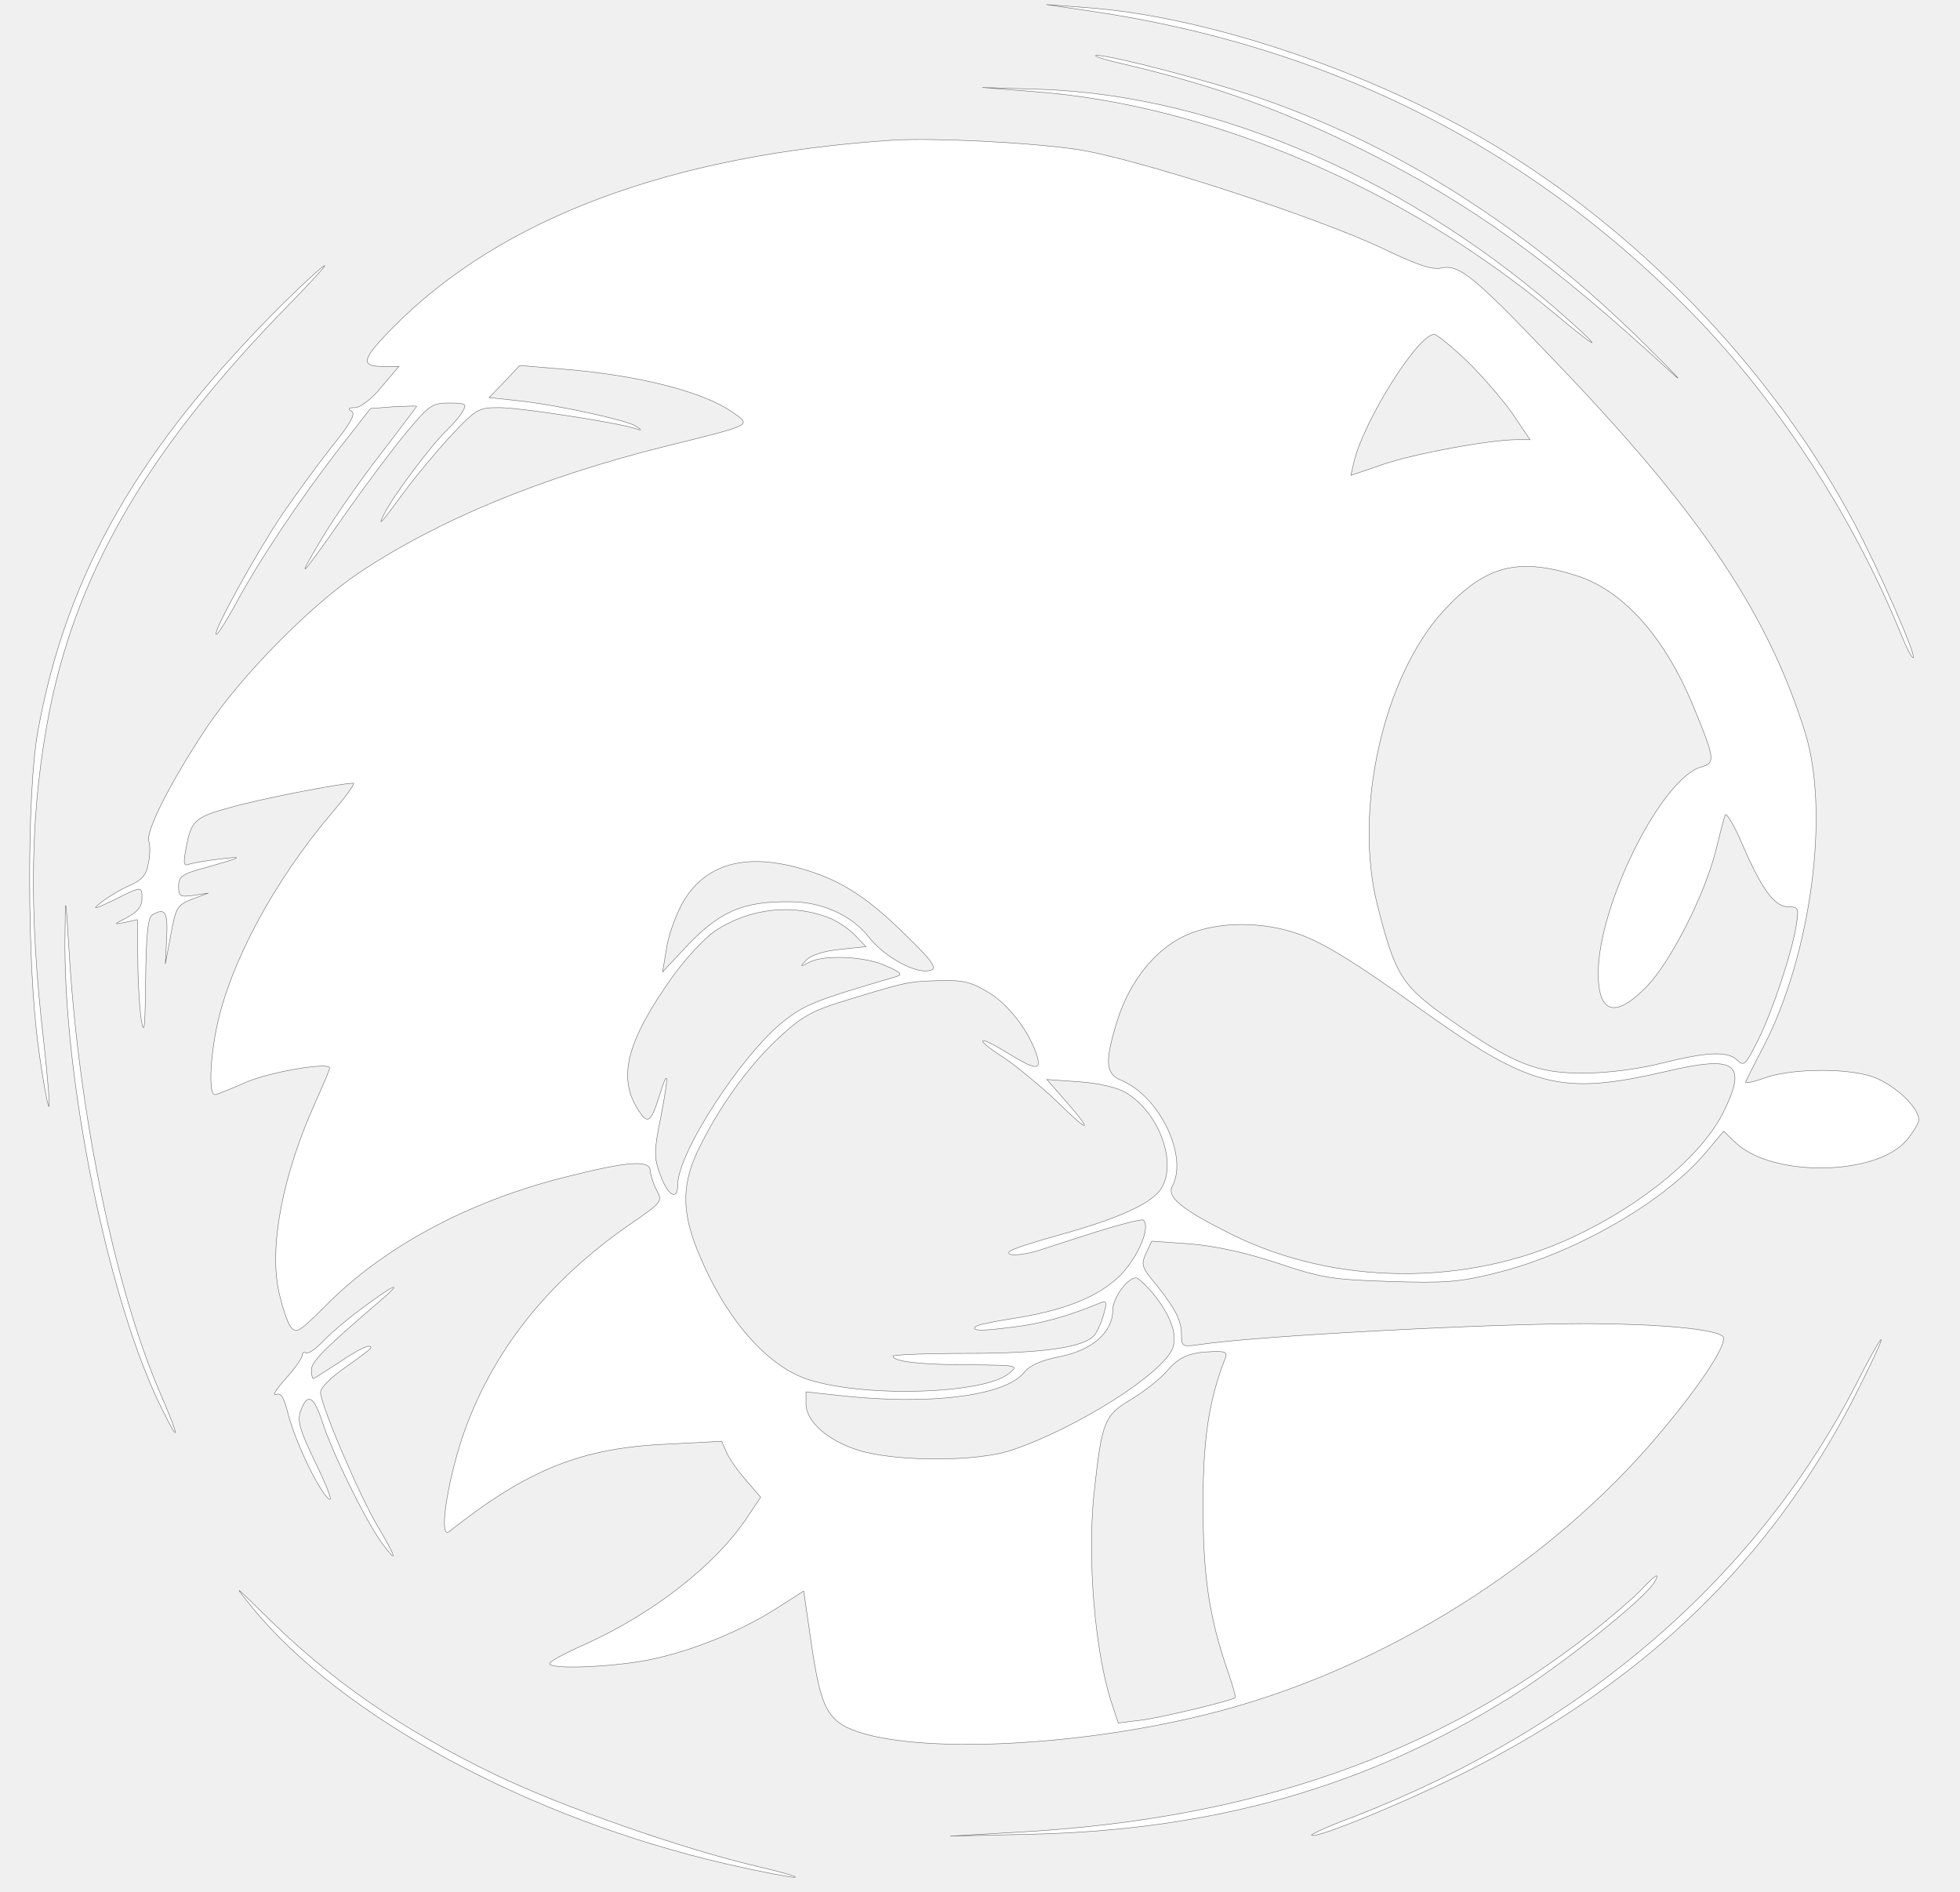
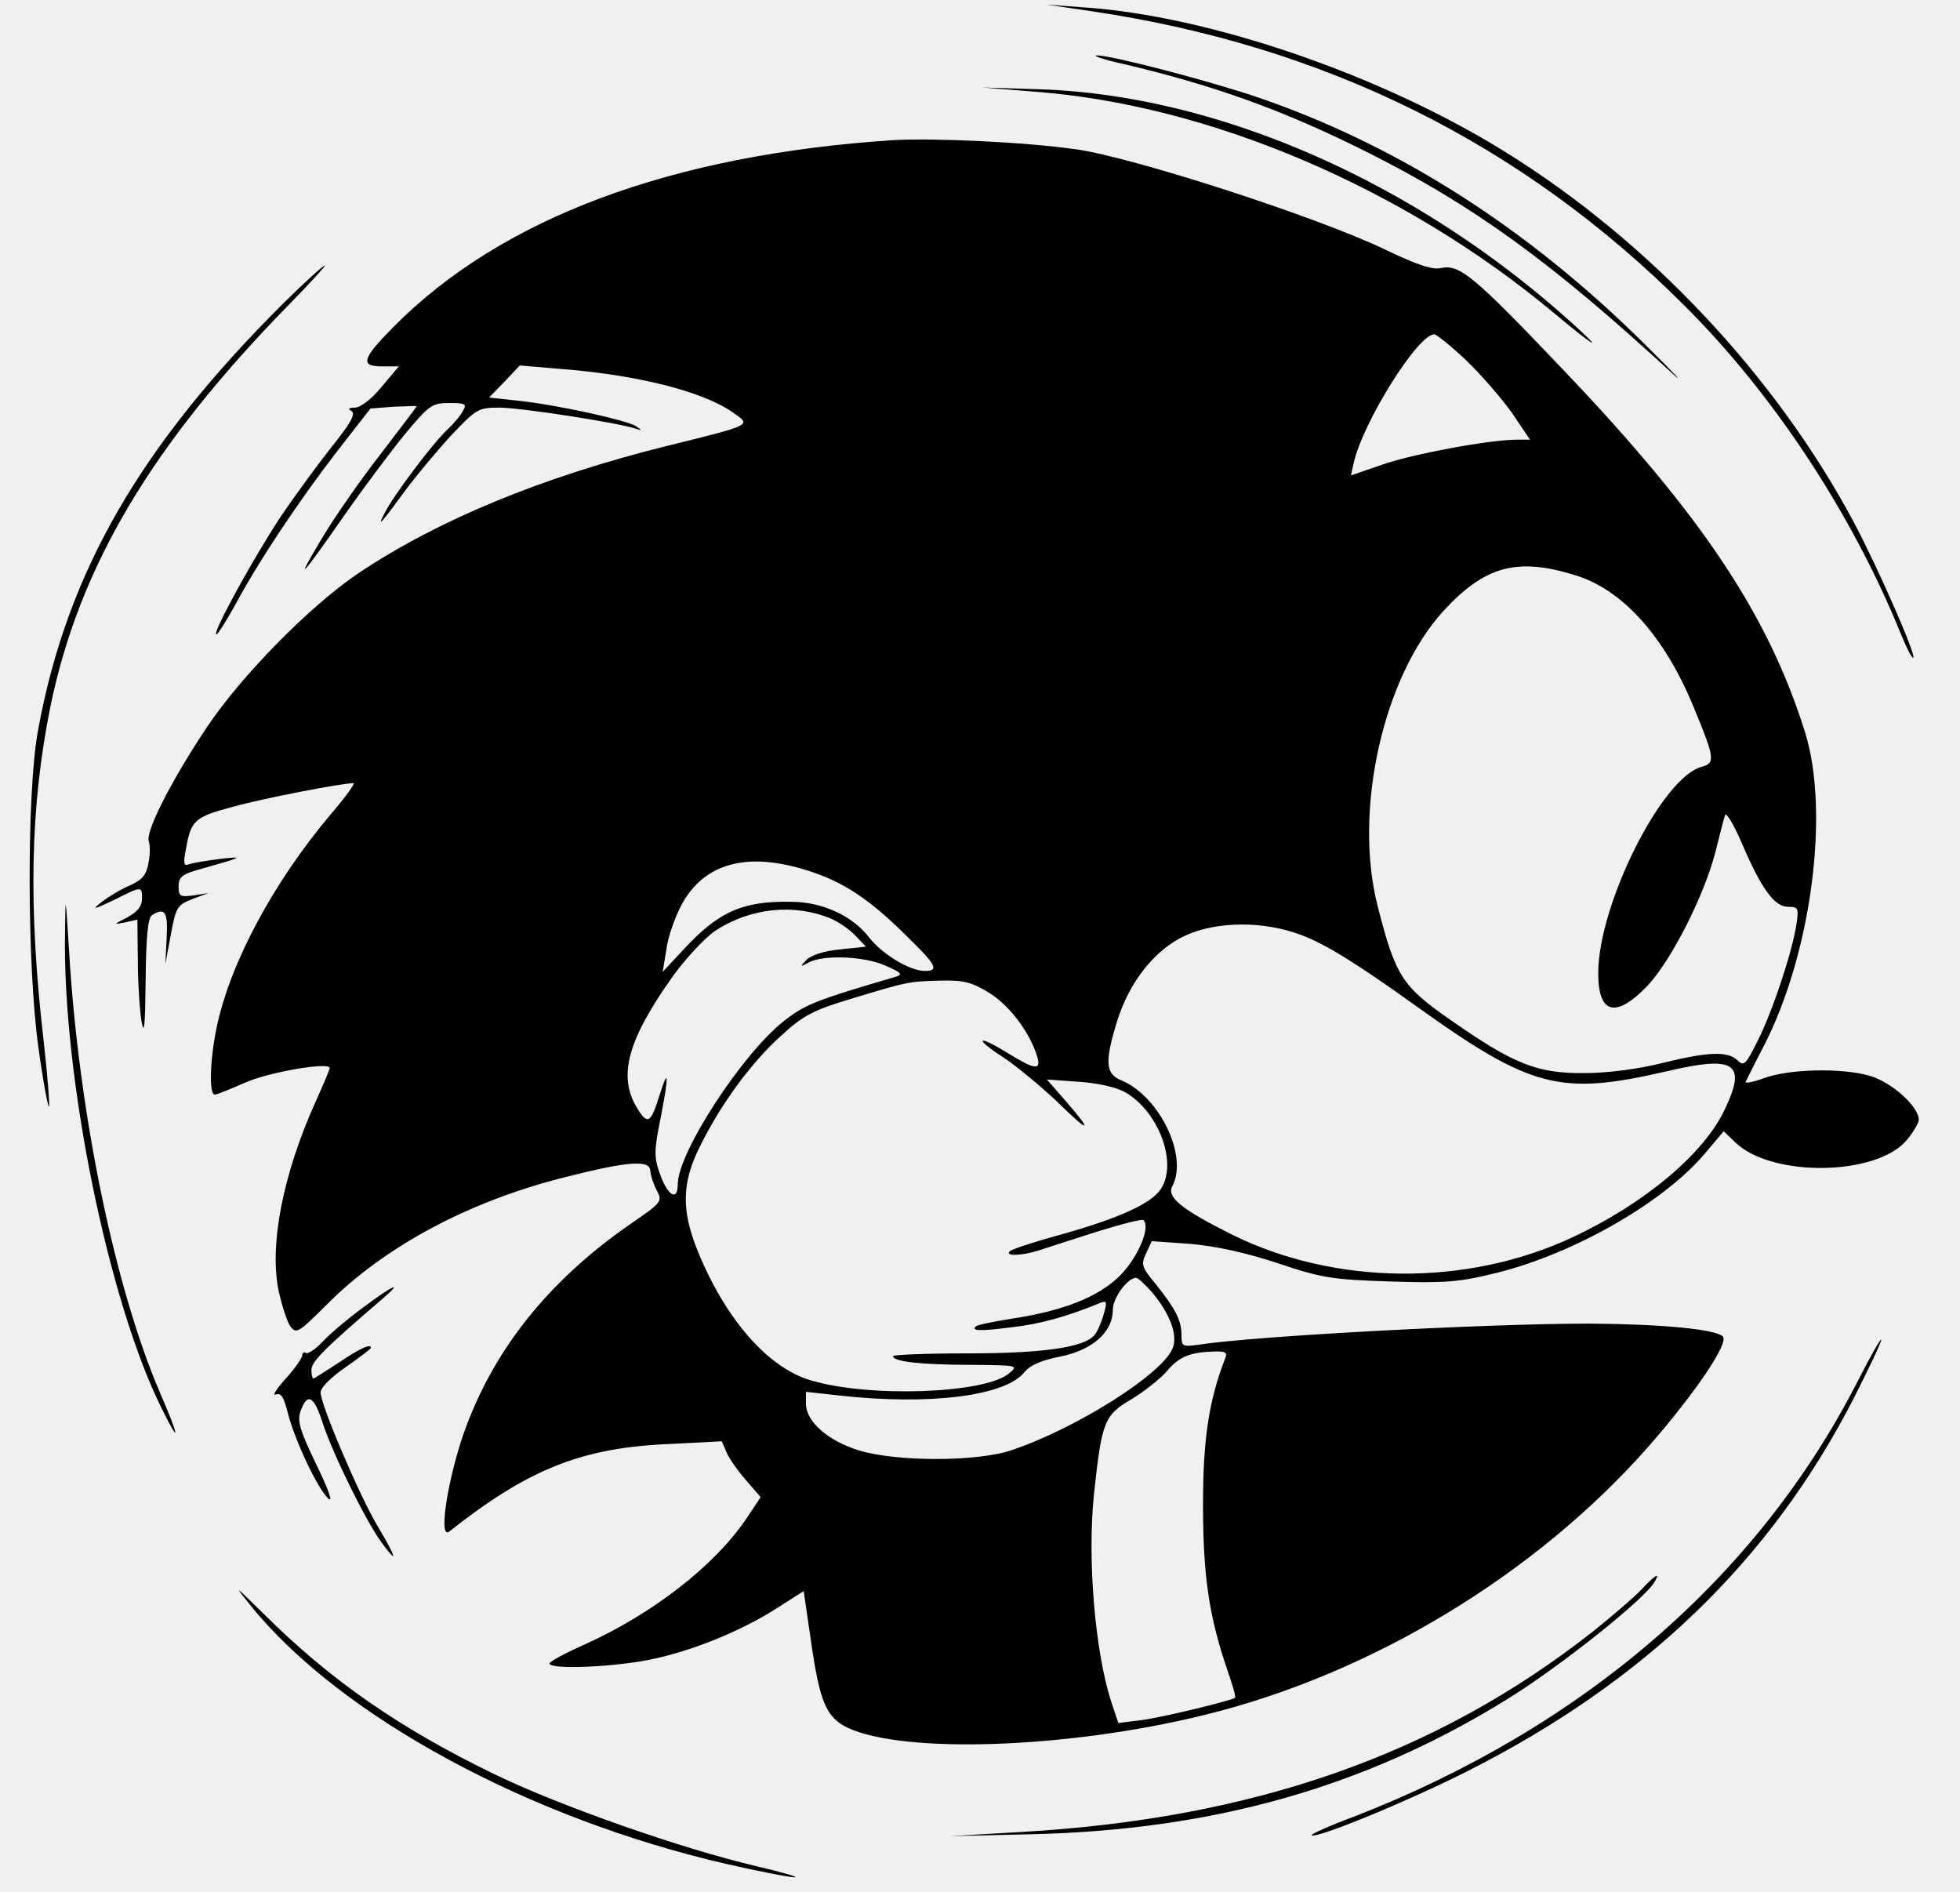
- <svg xmlns="http://www.w3.org/2000/svg" height="413pt" preserveAspectRatio="xMidYMid meet" style="" version="1.0" viewBox="0 0 428 413" width="428pt">
-   <g fill="#ffffff" stroke="#666666" transform="translate(0,413) scale(0.1,-0.1)">
-     <path d="M2380 4106 c513 -75 946 -290 1301 -646 193 -193 363 -452 469 -712 13 -32 25 -56 28 -54 6 7 -76 194 -130 296 -171 320 -447 613 -759 807 -271 169 -649 299 -924 317 l-80 6 95 -14z" style="" />
-     <path d="M2450 3991 c201 -47 353 -102 533 -192 232 -116 402 -239 663 -479 39 -36 13 -8 -58 62 -255 252 -538 432 -843 536 -106 36 -321 92 -350 91 -11 0 14 -9 55 -18z" style="" />
-     <path d="M2257 3930 c382 -28 809 -210 1137 -484 92 -77 112 -87 35 -18 -339 305 -769 494 -1157 507 l-127 4 112 -9z" style="" />
-     <path d="M1950 3824 c-485 -32 -856 -170 -1092 -409 -68 -69 -72 -85 -23 -85 l36 0 -38 -45 c-21 -26 -46 -45 -58 -45 -14 0 -16 -3 -7 -8 9 -6 -3 -27 -44 -78 -30 -38 -79 -105 -109 -149 -58 -87 -150 -254 -143 -260 2 -3 21 27 42 65 51 95 139 227 224 337 l71 91 51 4 c27 1 50 2 50 1 0 -1 -35 -47 -77 -102 -43 -55 -102 -139 -131 -188 -61 -102 -46 -86 55 59 40 57 97 133 128 171 52 62 58 67 96 67 35 0 39 -2 30 -17 -5 -10 -21 -29 -36 -43 -30 -28 -116 -142 -135 -180 -17 -33 -10 -26 42 45 24 33 70 88 102 123 56 59 60 62 106 62 46 0 253 -32 295 -45 18 -6 18 -5 3 5 -22 13 -171 46 -256 55 l-64 7 34 35 33 35 83 -7 c174 -13 318 -50 383 -96 40 -28 44 -26 -146 -73 -273 -68 -500 -162 -673 -278 -105 -71 -255 -223 -331 -337 -78 -117 -134 -228 -126 -248 3 -9 3 -30 -1 -48 -4 -25 -14 -37 -42 -49 -21 -9 -48 -26 -62 -37 -20 -16 -15 -15 27 5 64 32 63 32 63 3 0 -16 -10 -28 -32 -40 -31 -16 -31 -16 -5 -11 l27 6 1 -88 c0 -49 4 -109 8 -134 6 -33 8 -9 9 89 1 98 5 137 14 143 28 17 35 8 32 -49 l-3 -58 12 64 c11 60 14 65 47 78 l35 13 -32 -5 c-30 -4 -33 -2 -33 20 0 21 8 27 57 40 32 9 63 18 68 21 15 6 -85 -7 -102 -13 -12 -5 -13 2 -7 33 11 63 19 70 101 92 68 19 239 52 265 52 4 0 -17 -30 -49 -67 -125 -148 -219 -323 -249 -462 -16 -75 -18 -151 -5 -151 5 0 34 12 66 26 51 23 185 46 185 32 0 -3 -14 -36 -31 -74 -71 -157 -102 -314 -80 -415 7 -31 18 -65 25 -75 13 -17 18 -14 78 46 127 128 311 227 523 280 138 35 185 38 185 13 1 -10 7 -29 14 -42 13 -24 12 -26 -58 -74 -182 -126 -304 -281 -367 -467 -34 -104 -51 -222 -28 -204 172 136 289 183 479 191 l116 6 11 -25 c6 -14 26 -42 43 -61 l31 -36 -32 -48 c-70 -103 -205 -207 -351 -273 -43 -19 -78 -38 -78 -42 0 -14 138 -8 218 8 94 19 201 63 279 113 l58 37 16 -110 c19 -132 33 -165 79 -188 122 -58 481 -46 778 27 366 89 727 308 973 588 102 117 175 225 161 239 -16 16 -136 27 -292 28 -222 0 -730 -27 -852 -46 -36 -5 -38 -4 -38 21 0 32 -13 57 -56 111 -31 37 -33 43 -21 68 l12 26 85 -6 c56 -5 120 -19 190 -42 95 -32 118 -36 245 -40 122 -4 153 -1 230 18 172 42 371 156 461 265 l38 45 26 -25 c80 -76 308 -73 374 6 14 17 26 37 26 44 0 29 -59 82 -107 96 -62 18 -176 15 -231 -5 -24 -9 -42 -12 -40 -8 2 4 19 39 39 77 104 201 145 510 91 685 -80 256 -224 473 -526 790 -196 206 -228 233 -268 225 -19 -5 -52 6 -121 39 -149 72 -551 202 -677 220 -113 16 -311 25 -400 20z m1252 -481 c33 -32 78 -84 100 -115 l39 -58 -28 0 c-60 0 -227 -31 -293 -54 l-70 -24 6 27 c20 89 140 281 176 281 5 0 37 -26 70 -57z m241 -470 c101 -32 192 -133 255 -286 46 -111 48 -123 19 -131 -87 -21 -227 -301 -227 -451 0 -89 38 -99 106 -29 52 54 125 197 150 294 9 36 18 72 21 80 2 8 19 -20 37 -62 43 -100 71 -138 101 -138 22 0 23 -3 18 -37 -9 -61 -53 -193 -85 -256 -26 -52 -30 -56 -44 -42 -21 20 -63 19 -164 -6 -51 -13 -119 -22 -170 -22 -103 -1 -154 19 -294 117 -105 73 -119 96 -158 249 -53 209 13 500 144 643 91 99 162 118 291 77z m-1682 -643 c78 -24 135 -61 216 -141 67 -65 75 -79 43 -79 -33 0 -93 36 -122 73 -37 48 -103 78 -171 78 -106 2 -159 -22 -236 -106 l-44 -47 8 48 c3 27 19 71 33 98 49 91 142 117 273 76z m54 -106 c16 -7 40 -23 53 -37 l23 -24 -57 -6 c-34 -3 -64 -13 -73 -23 -15 -15 -14 -16 6 -5 33 17 123 13 168 -8 34 -15 37 -19 20 -24 -174 -51 -197 -60 -244 -97 -91 -72 -231 -287 -231 -356 0 -38 -22 -25 -39 23 -13 36 -13 51 2 124 18 93 17 111 -3 47 -19 -61 -26 -65 -49 -27 -42 69 -21 148 78 287 28 39 70 84 92 99 77 51 173 61 254 27z m1025 -35 c52 -19 122 -62 250 -154 254 -182 316 -198 550 -144 149 35 175 18 126 -84 -45 -96 -175 -205 -331 -278 -232 -109 -521 -106 -746 6 -108 54 -142 81 -129 105 35 66 -28 196 -111 231 -35 14 -37 40 -10 128 27 88 84 159 151 189 69 31 170 31 250 1z m-678 -128 c44 -28 87 -86 103 -138 9 -31 -5 -29 -65 8 -68 42 -74 32 -7 -11 28 -19 80 -62 115 -95 71 -70 81 -70 20 0 l-42 48 70 -5 c43 -3 83 -12 103 -24 72 -43 113 -154 76 -210 -21 -32 -91 -64 -220 -100 -55 -15 -104 -31 -110 -36 -12 -11 25 -10 61 1 16 5 73 24 127 41 55 17 101 29 104 26 16 -16 -12 -81 -51 -121 -48 -47 -122 -77 -241 -95 -38 -6 -71 -13 -74 -16 -11 -10 9 -11 78 -2 63 7 123 24 193 53 15 6 16 3 8 -25 -5 -18 -14 -38 -20 -45 -22 -27 -113 -40 -277 -40 -90 0 -163 -3 -163 -6 0 -12 62 -19 169 -19 104 -1 106 -1 84 -19 -53 -44 -305 -53 -432 -15 -94 27 -188 135 -248 284 -36 89 -34 150 7 230 46 92 110 179 175 238 49 45 70 56 153 81 125 38 126 38 198 40 50 1 67 -4 106 -28z m354 -653 c39 -47 56 -92 45 -121 -21 -56 -209 -175 -351 -223 -75 -26 -251 -26 -334 -1 -68 21 -116 63 -116 102 l0 26 73 -8 c197 -22 363 -1 404 51 12 15 37 26 78 34 70 14 115 53 115 102 0 26 32 70 51 70 4 0 20 -15 35 -32z m159 -145 c-35 -90 -48 -175 -48 -318 0 -155 13 -244 53 -361 11 -31 19 -59 17 -61 -7 -6 -159 -43 -206 -49 l-49 -6 -16 48 c-35 110 -52 310 -37 453 17 157 22 171 82 206 28 17 62 44 76 60 28 33 50 42 102 44 28 1 32 -2 26 -16z" style="" />
-     <path d="M621 3470 c-314 -312 -475 -589 -538 -935 -25 -134 -24 -515 1 -693 10 -73 21 -131 23 -128 2 2 -3 64 -11 137 -35 299 -30 517 14 736 63 306 221 572 524 881 44 45 78 82 75 82 -4 0 -43 -36 -88 -80z" style="" />
-     <path d="M142 2095 c-6 -318 96 -813 213 -1044 39 -79 37 -60 -6 39 -98 228 -177 609 -198 961 -8 127 -8 129 -9 44z" style="" />
-     <path d="M794 1276 c-33 -24 -72 -57 -88 -74 -16 -17 -33 -29 -38 -26 -4 3 -8 0 -8 -5 0 -6 -16 -29 -36 -51 -20 -22 -30 -38 -22 -35 12 5 18 -6 27 -42 16 -61 65 -164 88 -185 11 -10 0 20 -26 74 -36 74 -42 95 -35 116 15 42 29 35 48 -23 21 -66 95 -217 130 -264 36 -49 32 -33 -9 36 -40 67 -125 266 -125 293 0 10 23 33 55 55 30 21 55 40 55 42 0 10 -24 -1 -70 -32 -29 -19 -54 -35 -56 -35 -2 0 -4 9 -4 19 0 18 29 47 155 155 48 41 23 30 -41 -18z" style="" />
-     <path d="M4057 1115 c-218 -427 -598 -756 -1099 -951 -54 -20 -96 -39 -94 -41 9 -9 210 74 341 140 387 196 659 458 841 810 36 71 64 130 62 132 -2 2 -25 -39 -51 -90z" style="" />
-     <path d="M3584 659 c-16 -17 -65 -59 -109 -94 -341 -267 -739 -406 -1245 -435 l-155 -9 175 4 c400 9 732 103 1043 296 116 72 299 218 320 255 13 22 3 17 -29 -17z" style="" />
-     <path d="M550 621 c196 -240 606 -462 1037 -561 70 -16 137 -29 148 -29 11 0 -26 11 -82 24 -163 38 -428 131 -571 200 -209 101 -360 206 -506 351 -66 65 -67 66 -26 15z" style="" />
+ <svg xmlns="http://www.w3.org/2000/svg" height="413pt" preserveAspectRatio="xMidYMid meet" version="1.0" viewBox="0 0 428 413" width="428pt">
+   <g fill="#000000" stroke="none" transform="translate(0,413) scale(0.1,-0.1)">
+     <path d="M2380 4106 c513 -75 946 -290 1301 -646 193 -193 363 -452 469 -712 13 -32 25 -56 28 -54 6 7 -76 194 -130 296 -171 320 -447 613 -759 807 -271 169 -649 299 -924 317 l-80 6 95 -14z" />
+     <path d="M2450 3991 c201 -47 353 -102 533 -192 232 -116 402 -239 663 -479 39 -36 13 -8 -58 62 -255 252 -538 432 -843 536 -106 36 -321 92 -350 91 -11 0 14 -9 55 -18z" />
+     <path d="M2257 3930 c382 -28 809 -210 1137 -484 92 -77 112 -87 35 -18 -339 305 -769 494 -1157 507 l-127 4 112 -9z" />
+     <path d="M1950 3824 c-485 -32 -856 -170 -1092 -409 -68 -69 -72 -85 -23 -85 l36 0 -38 -45 c-21 -26 -46 -45 -58 -45 -14 0 -16 -3 -7 -8 9 -6 -3 -27 -44 -78 -30 -38 -79 -105 -109 -149 -58 -87 -150 -254 -143 -260 2 -3 21 27 42 65 51 95 139 227 224 337 l71 91 51 4 c27 1 50 2 50 1 0 -1 -35 -47 -77 -102 -43 -55 -102 -139 -131 -188 -61 -102 -46 -86 55 59 40 57 97 133 128 171 52 62 58 67 96 67 35 0 39 -2 30 -17 -5 -10 -21 -29 -36 -43 -30 -28 -116 -142 -135 -180 -17 -33 -10 -26 42 45 24 33 70 88 102 123 56 59 60 62 106 62 46 0 253 -32 295 -45 18 -6 18 -5 3 5 -22 13 -171 46 -256 55 l-64 7 34 35 33 35 83 -7 c174 -13 318 -50 383 -96 40 -28 44 -26 -146 -73 -273 -68 -500 -162 -673 -278 -105 -71 -255 -223 -331 -337 -78 -117 -134 -228 -126 -248 3 -9 3 -30 -1 -48 -4 -25 -14 -37 -42 -49 -21 -9 -48 -26 -62 -37 -20 -16 -15 -15 27 5 64 32 63 32 63 3 0 -16 -10 -28 -32 -40 -31 -16 -31 -16 -5 -11 l27 6 1 -88 c0 -49 4 -109 8 -134 6 -33 8 -9 9 89 1 98 5 137 14 143 28 17 35 8 32 -49 l-3 -58 12 64 c11 60 14 65 47 78 l35 13 -32 -5 c-30 -4 -33 -2 -33 20 0 21 8 27 57 40 32 9 63 18 68 21 15 6 -85 -7 -102 -13 -12 -5 -13 2 -7 33 11 63 19 70 101 92 68 19 239 52 265 52 4 0 -17 -30 -49 -67 -125 -148 -219 -323 -249 -462 -16 -75 -18 -151 -5 -151 5 0 34 12 66 26 51 23 185 46 185 32 0 -3 -14 -36 -31 -74 -71 -157 -102 -314 -80 -415 7 -31 18 -65 25 -75 13 -17 18 -14 78 46 127 128 311 227 523 280 138 35 185 38 185 13 1 -10 7 -29 14 -42 13 -24 12 -26 -58 -74 -182 -126 -304 -281 -367 -467 -34 -104 -51 -222 -28 -204 172 136 289 183 479 191 l116 6 11 -25 c6 -14 26 -42 43 -61 l31 -36 -32 -48 c-70 -103 -205 -207 -351 -273 -43 -19 -78 -38 -78 -42 0 -14 138 -8 218 8 94 19 201 63 279 113 l58 37 16 -110 c19 -132 33 -165 79 -188 122 -58 481 -46 778 27 366 89 727 308 973 588 102 117 175 225 161 239 -16 16 -136 27 -292 28 -222 0 -730 -27 -852 -46 -36 -5 -38 -4 -38 21 0 32 -13 57 -56 111 -31 37 -33 43 -21 68 l12 26 85 -6 c56 -5 120 -19 190 -42 95 -32 118 -36 245 -40 122 -4 153 -1 230 18 172 42 371 156 461 265 l38 45 26 -25 c80 -76 308 -73 374 6 14 17 26 37 26 44 0 29 -59 82 -107 96 -62 18 -176 15 -231 -5 -24 -9 -42 -12 -40 -8 2 4 19 39 39 77 104 201 145 510 91 685 -80 256 -224 473 -526 790 -196 206 -228 233 -268 225 -19 -5 -52 6 -121 39 -149 72 -551 202 -677 220 -113 16 -311 25 -400 20z m1252 -481 c33 -32 78 -84 100 -115 l39 -58 -28 0 c-60 0 -227 -31 -293 -54 l-70 -24 6 27 c20 89 140 281 176 281 5 0 37 -26 70 -57z m241 -470 c101 -32 192 -133 255 -286 46 -111 48 -123 19 -131 -87 -21 -227 -301 -227 -451 0 -89 38 -99 106 -29 52 54 125 197 150 294 9 36 18 72 21 80 2 8 19 -20 37 -62 43 -100 71 -138 101 -138 22 0 23 -3 18 -37 -9 -61 -53 -193 -85 -256 -26 -52 -30 -56 -44 -42 -21 20 -63 19 -164 -6 -51 -13 -119 -22 -170 -22 -103 -1 -154 19 -294 117 -105 73 -119 96 -158 249 -53 209 13 500 144 643 91 99 162 118 291 77z m-1682 -643 c78 -24 135 -61 216 -141 67 -65 75 -79 43 -79 -33 0 -93 36 -122 73 -37 48 -103 78 -171 78 -106 2 -159 -22 -236 -106 l-44 -47 8 48 c3 27 19 71 33 98 49 91 142 117 273 76z m54 -106 c16 -7 40 -23 53 -37 l23 -24 -57 -6 c-34 -3 -64 -13 -73 -23 -15 -15 -14 -16 6 -5 33 17 123 13 168 -8 34 -15 37 -19 20 -24 -174 -51 -197 -60 -244 -97 -91 -72 -231 -287 -231 -356 0 -38 -22 -25 -39 23 -13 36 -13 51 2 124 18 93 17 111 -3 47 -19 -61 -26 -65 -49 -27 -42 69 -21 148 78 287 28 39 70 84 92 99 77 51 173 61 254 27z m1025 -35 c52 -19 122 -62 250 -154 254 -182 316 -198 550 -144 149 35 175 18 126 -84 -45 -96 -175 -205 -331 -278 -232 -109 -521 -106 -746 6 -108 54 -142 81 -129 105 35 66 -28 196 -111 231 -35 14 -37 40 -10 128 27 88 84 159 151 189 69 31 170 31 250 1z m-678 -128 c44 -28 87 -86 103 -138 9 -31 -5 -29 -65 8 -68 42 -74 32 -7 -11 28 -19 80 -62 115 -95 71 -70 81 -70 20 0 l-42 48 70 -5 c43 -3 83 -12 103 -24 72 -43 113 -154 76 -210 -21 -32 -91 -64 -220 -100 -55 -15 -104 -31 -110 -36 -12 -11 25 -10 61 1 16 5 73 24 127 41 55 17 101 29 104 26 16 -16 -12 -81 -51 -121 -48 -47 -122 -77 -241 -95 -38 -6 -71 -13 -74 -16 -11 -10 9 -11 78 -2 63 7 123 24 193 53 15 6 16 3 8 -25 -5 -18 -14 -38 -20 -45 -22 -27 -113 -40 -277 -40 -90 0 -163 -3 -163 -6 0 -12 62 -19 169 -19 104 -1 106 -1 84 -19 -53 -44 -305 -53 -432 -15 -94 27 -188 135 -248 284 -36 89 -34 150 7 230 46 92 110 179 175 238 49 45 70 56 153 81 125 38 126 38 198 40 50 1 67 -4 106 -28z m354 -653 c39 -47 56 -92 45 -121 -21 -56 -209 -175 -351 -223 -75 -26 -251 -26 -334 -1 -68 21 -116 63 -116 102 l0 26 73 -8 c197 -22 363 -1 404 51 12 15 37 26 78 34 70 14 115 53 115 102 0 26 32 70 51 70 4 0 20 -15 35 -32z m159 -145 c-35 -90 -48 -175 -48 -318 0 -155 13 -244 53 -361 11 -31 19 -59 17 -61 -7 -6 -159 -43 -206 -49 l-49 -6 -16 48 c-35 110 -52 310 -37 453 17 157 22 171 82 206 28 17 62 44 76 60 28 33 50 42 102 44 28 1 32 -2 26 -16z" />
+     <path d="M621 3470 c-314 -312 -475 -589 -538 -935 -25 -134 -24 -515 1 -693 10 -73 21 -131 23 -128 2 2 -3 64 -11 137 -35 299 -30 517 14 736 63 306 221 572 524 881 44 45 78 82 75 82 -4 0 -43 -36 -88 -80z" />
+     <path d="M142 2095 c-6 -318 96 -813 213 -1044 39 -79 37 -60 -6 39 -98 228 -177 609 -198 961 -8 127 -8 129 -9 44z" />
+     <path d="M794 1276 c-33 -24 -72 -57 -88 -74 -16 -17 -33 -29 -38 -26 -4 3 -8 0 -8 -5 0 -6 -16 -29 -36 -51 -20 -22 -30 -38 -22 -35 12 5 18 -6 27 -42 16 -61 65 -164 88 -185 11 -10 0 20 -26 74 -36 74 -42 95 -35 116 15 42 29 35 48 -23 21 -66 95 -217 130 -264 36 -49 32 -33 -9 36 -40 67 -125 266 -125 293 0 10 23 33 55 55 30 21 55 40 55 42 0 10 -24 -1 -70 -32 -29 -19 -54 -35 -56 -35 -2 0 -4 9 -4 19 0 18 29 47 155 155 48 41 23 30 -41 -18z" />
+     <path d="M4057 1115 c-218 -427 -598 -756 -1099 -951 -54 -20 -96 -39 -94 -41 9 -9 210 74 341 140 387 196 659 458 841 810 36 71 64 130 62 132 -2 2 -25 -39 -51 -90z" />
+     <path d="M3584 659 c-16 -17 -65 -59 -109 -94 -341 -267 -739 -406 -1245 -435 l-155 -9 175 4 c400 9 732 103 1043 296 116 72 299 218 320 255 13 22 3 17 -29 -17z" />
+     <path d="M550 621 c196 -240 606 -462 1037 -561 70 -16 137 -29 148 -29 11 0 -26 11 -82 24 -163 38 -428 131 -571 200 -209 101 -360 206 -506 351 -66 65 -67 66 -26 15z" />
  </g>
</svg>
